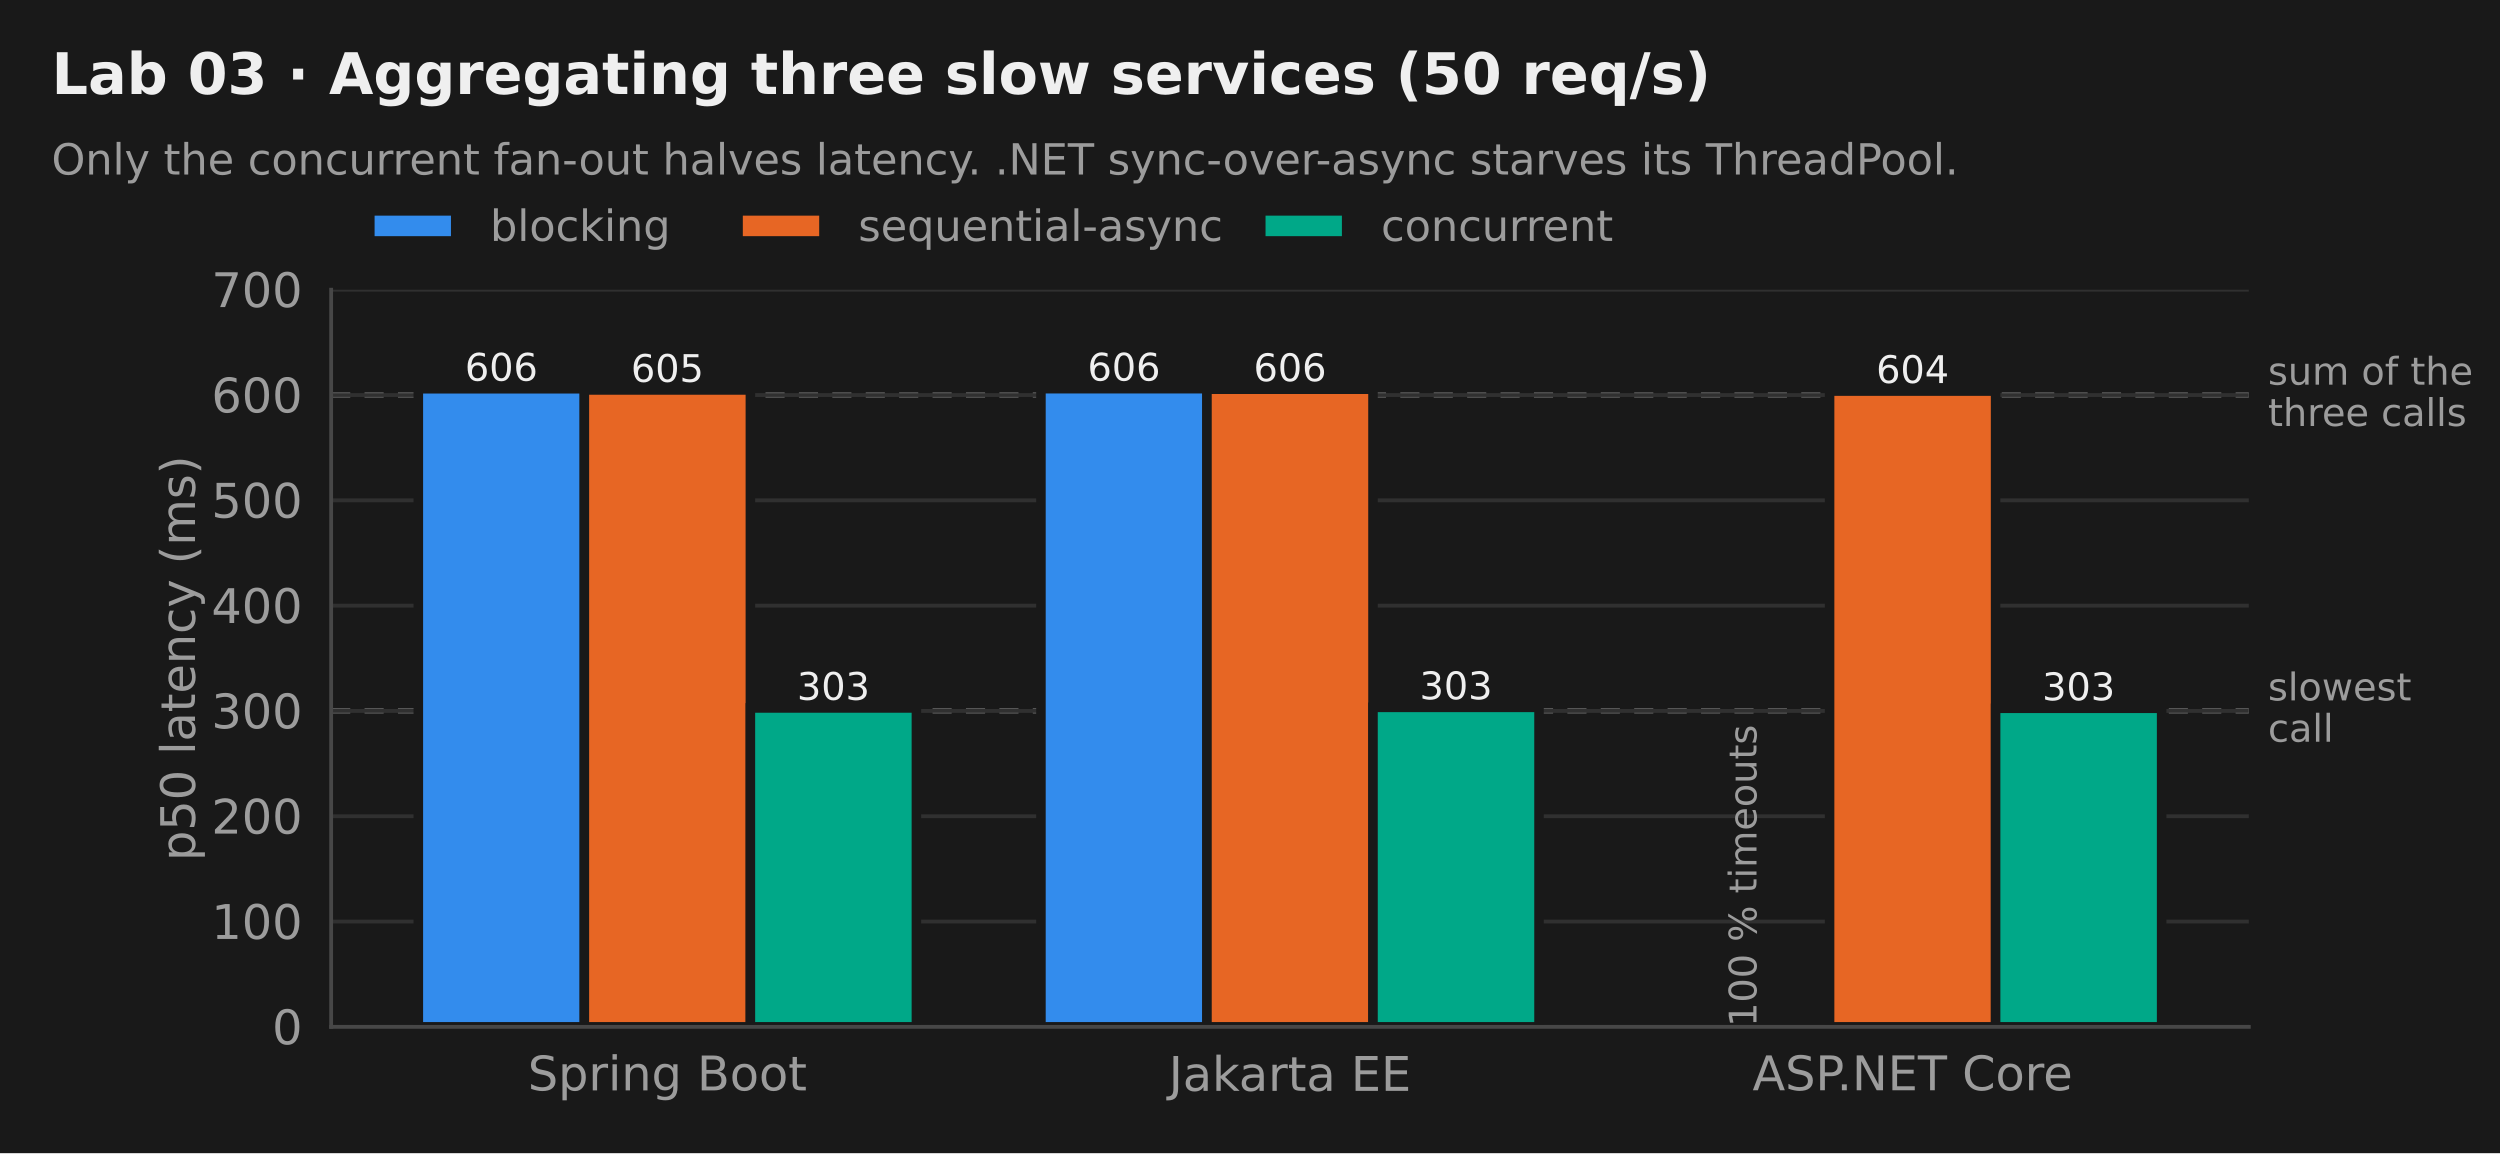
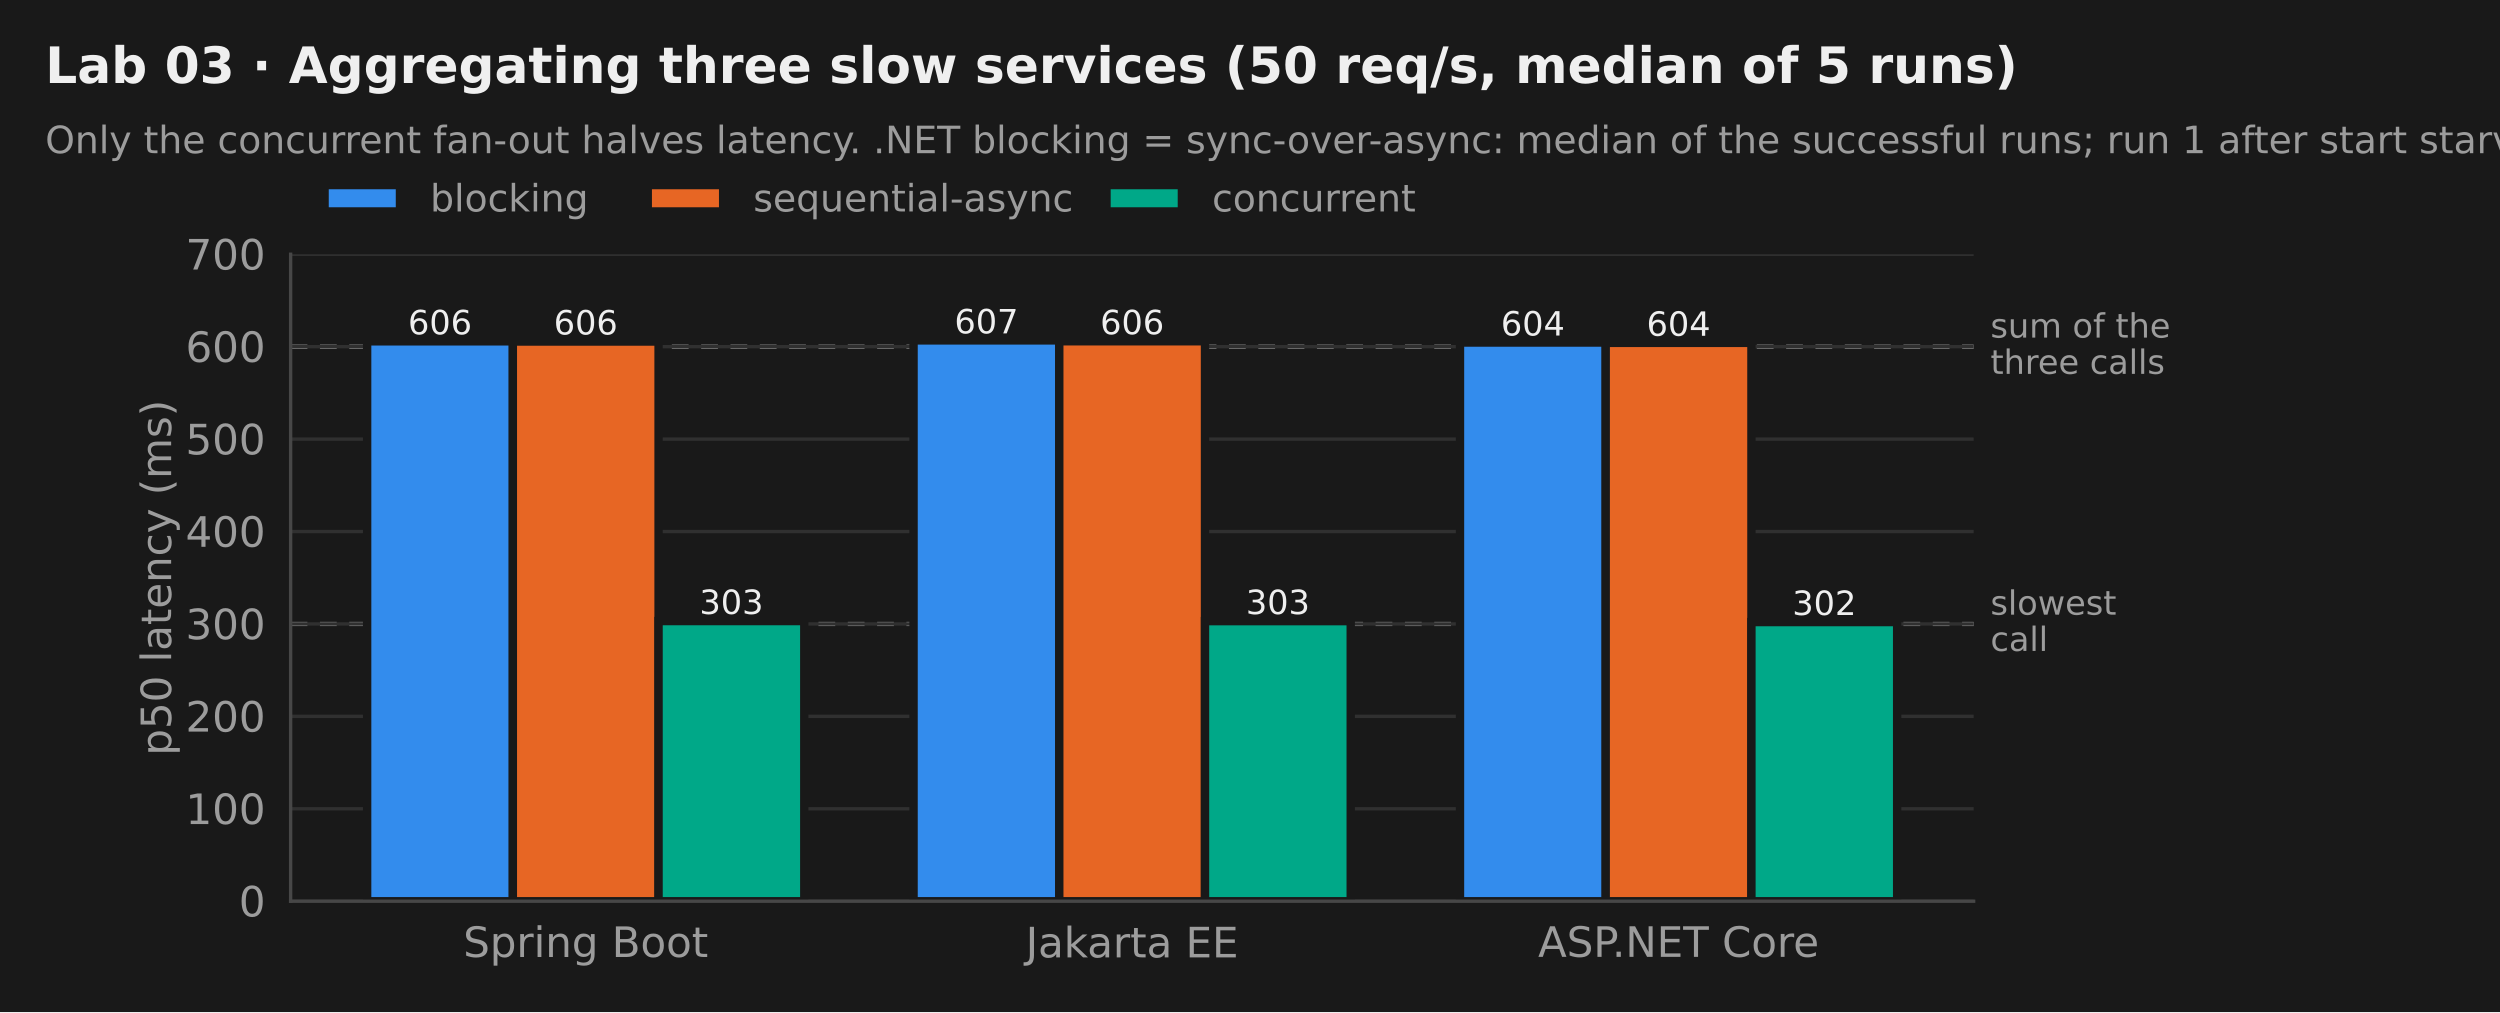
- <svg xmlns="http://www.w3.org/2000/svg" width="523.767pt" height="241.599pt" viewBox="0 0 523.767 241.599" version="1.1">
+ <svg xmlns="http://www.w3.org/2000/svg" width="596.789pt" height="241.599pt" viewBox="0 0 596.789 241.599" version="1.1">
  <defs>
    <style type="text/css">*{stroke-linejoin: round; stroke-linecap: butt}</style>
  </defs>
  <g id="figure_1">
    <g id="patch_1">
-       <path d="M 0 241.599  L 523.767 241.599  L 523.767 -0  L 0 -0  z " style="fill: #191919" />
+       <path d="M 0 241.599  L 596.789 241.599  L 596.789 -0  L 0 -0  z " style="fill: #191919" />
    </g>
    <g id="axes_1">
      <g id="patch_2">
        <path d="M 69.379 215.136  L 471.139 215.136  L 471.139 60.696  L 69.379 60.696  z " style="fill: #191919" />
      </g>
      <g id="line2d_1">
-         <path d="M 69.379 82.759  L 471.139 82.759  " clip-path="url(#pa86d0439b3)" style="fill: none; stroke-dasharray: 4,3; stroke-dashoffset: 0; stroke: #9c9c9c" />
+         <path d="M 69.379 82.759  L 471.139 82.759  " clip-path="url(#p691f60c97c)" style="fill: none; stroke-dasharray: 4,3; stroke-dashoffset: 0; stroke: #9c9c9c" />
      </g>
      <g id="line2d_2">
-         <path d="M 69.379 148.947  L 471.139 148.947  " clip-path="url(#pa86d0439b3)" style="fill: none; stroke-dasharray: 4,3; stroke-dashoffset: 0; stroke: #9c9c9c" />
+         <path d="M 69.379 148.947  L 471.139 148.947  " clip-path="url(#p691f60c97c)" style="fill: none; stroke-dasharray: 4,3; stroke-dashoffset: 0; stroke: #9c9c9c" />
      </g>
      <g id="matplotlib.axis_1">
        <g id="xtick_1">
          <g id="line2d_3" />
          <g id="text_1">
            <text style="font-size: 10px; font-family: 'Segoe UI', 'DejaVu Sans', 'Bitstream Vera Sans', 'Computer Modern Sans Serif', 'Lucida Grande', 'Verdana', 'Geneva', 'Lucid', 'Arial', 'Helvetica', 'Avant Garde', sans-serif; text-anchor: middle; fill: #9c9c9c" x="139.818" y="228.445" transform="rotate(-0 139.8176 228.4454)">Spring Boot</text>
          </g>
        </g>
        <g id="xtick_2">
          <g id="line2d_4" />
          <g id="text_2">
            <text style="font-size: 10px; font-family: 'Segoe UI', 'DejaVu Sans', 'Bitstream Vera Sans', 'Computer Modern Sans Serif', 'Lucida Grande', 'Verdana', 'Geneva', 'Lucid', 'Arial', 'Helvetica', 'Avant Garde', sans-serif; text-anchor: middle; fill: #9c9c9c" x="270.259" y="228.539" transform="rotate(-0 270.2592 228.5391)">Jakarta EE</text>
          </g>
        </g>
        <g id="xtick_3">
          <g id="line2d_5" />
          <g id="text_3">
            <text style="font-size: 10px; font-family: 'Segoe UI', 'DejaVu Sans', 'Bitstream Vera Sans', 'Computer Modern Sans Serif', 'Lucida Grande', 'Verdana', 'Geneva', 'Lucid', 'Arial', 'Helvetica', 'Avant Garde', sans-serif; text-anchor: middle; fill: #9c9c9c" x="400.701" y="228.416" transform="rotate(-0 400.7008 228.4163)">ASP.NET Core</text>
          </g>
        </g>
      </g>
      <g id="matplotlib.axis_2">
        <g id="ytick_1">
          <g id="line2d_6">
-             <path d="M 69.379 215.136  L 471.139 215.136  " clip-path="url(#pa86d0439b3)" style="fill: none; stroke: #303030; stroke-width: 0.8; stroke-linecap: square" />
+             <path d="M 69.379 215.136  L 471.139 215.136  " clip-path="url(#p691f60c97c)" style="fill: none; stroke: #303030; stroke-width: 0.8; stroke-linecap: square" />
          </g>
          <g id="line2d_7" />
          <g id="text_4">
            <text style="font-size: 10px; font-family: 'Segoe UI', 'DejaVu Sans', 'Bitstream Vera Sans', 'Computer Modern Sans Serif', 'Lucida Grande', 'Verdana', 'Geneva', 'Lucid', 'Arial', 'Helvetica', 'Avant Garde', sans-serif; text-anchor: end; fill: #9c9c9c" x="63.379" y="218.776" transform="rotate(-0 63.3792 218.7761)">0</text>
          </g>
        </g>
        <g id="ytick_2">
          <g id="line2d_8">
-             <path d="M 69.379 193.073  L 471.139 193.073  " clip-path="url(#pa86d0439b3)" style="fill: none; stroke: #303030; stroke-width: 0.8; stroke-linecap: square" />
+             <path d="M 69.379 193.073  L 471.139 193.073  " clip-path="url(#p691f60c97c)" style="fill: none; stroke: #303030; stroke-width: 0.8; stroke-linecap: square" />
          </g>
          <g id="line2d_9" />
          <g id="text_5">
            <text style="font-size: 10px; font-family: 'Segoe UI', 'DejaVu Sans', 'Bitstream Vera Sans', 'Computer Modern Sans Serif', 'Lucida Grande', 'Verdana', 'Geneva', 'Lucid', 'Arial', 'Helvetica', 'Avant Garde', sans-serif; text-anchor: end; fill: #9c9c9c" x="63.379" y="196.713" transform="rotate(-0 63.3792 196.7133)">100</text>
          </g>
        </g>
        <g id="ytick_3">
          <g id="line2d_10">
-             <path d="M 69.379 171.01  L 471.139 171.01  " clip-path="url(#pa86d0439b3)" style="fill: none; stroke: #303030; stroke-width: 0.8; stroke-linecap: square" />
+             <path d="M 69.379 171.01  L 471.139 171.01  " clip-path="url(#p691f60c97c)" style="fill: none; stroke: #303030; stroke-width: 0.8; stroke-linecap: square" />
          </g>
          <g id="line2d_11" />
          <g id="text_6">
            <text style="font-size: 10px; font-family: 'Segoe UI', 'DejaVu Sans', 'Bitstream Vera Sans', 'Computer Modern Sans Serif', 'Lucida Grande', 'Verdana', 'Geneva', 'Lucid', 'Arial', 'Helvetica', 'Avant Garde', sans-serif; text-anchor: end; fill: #9c9c9c" x="63.379" y="174.65" transform="rotate(-0 63.3792 174.6504)">200</text>
          </g>
        </g>
        <g id="ytick_4">
          <g id="line2d_12">
-             <path d="M 69.379 148.947  L 471.139 148.947  " clip-path="url(#pa86d0439b3)" style="fill: none; stroke: #303030; stroke-width: 0.8; stroke-linecap: square" />
+             <path d="M 69.379 148.947  L 471.139 148.947  " clip-path="url(#p691f60c97c)" style="fill: none; stroke: #303030; stroke-width: 0.8; stroke-linecap: square" />
          </g>
          <g id="line2d_13" />
          <g id="text_7">
            <text style="font-size: 10px; font-family: 'Segoe UI', 'DejaVu Sans', 'Bitstream Vera Sans', 'Computer Modern Sans Serif', 'Lucida Grande', 'Verdana', 'Geneva', 'Lucid', 'Arial', 'Helvetica', 'Avant Garde', sans-serif; text-anchor: end; fill: #9c9c9c" x="63.379" y="152.588" transform="rotate(-0 63.3792 152.5876)">300</text>
          </g>
        </g>
        <g id="ytick_5">
          <g id="line2d_14">
-             <path d="M 69.379 126.885  L 471.139 126.885  " clip-path="url(#pa86d0439b3)" style="fill: none; stroke: #303030; stroke-width: 0.8; stroke-linecap: square" />
+             <path d="M 69.379 126.885  L 471.139 126.885  " clip-path="url(#p691f60c97c)" style="fill: none; stroke: #303030; stroke-width: 0.8; stroke-linecap: square" />
          </g>
          <g id="line2d_15" />
          <g id="text_8">
            <text style="font-size: 10px; font-family: 'Segoe UI', 'DejaVu Sans', 'Bitstream Vera Sans', 'Computer Modern Sans Serif', 'Lucida Grande', 'Verdana', 'Geneva', 'Lucid', 'Arial', 'Helvetica', 'Avant Garde', sans-serif; text-anchor: end; fill: #9c9c9c" x="63.379" y="130.525" transform="rotate(-0 63.3792 130.5247)">400</text>
          </g>
        </g>
        <g id="ytick_6">
          <g id="line2d_16">
-             <path d="M 69.379 104.822  L 471.139 104.822  " clip-path="url(#pa86d0439b3)" style="fill: none; stroke: #303030; stroke-width: 0.8; stroke-linecap: square" />
+             <path d="M 69.379 104.822  L 471.139 104.822  " clip-path="url(#p691f60c97c)" style="fill: none; stroke: #303030; stroke-width: 0.8; stroke-linecap: square" />
          </g>
          <g id="line2d_17" />
          <g id="text_9">
            <text style="font-size: 10px; font-family: 'Segoe UI', 'DejaVu Sans', 'Bitstream Vera Sans', 'Computer Modern Sans Serif', 'Lucida Grande', 'Verdana', 'Geneva', 'Lucid', 'Arial', 'Helvetica', 'Avant Garde', sans-serif; text-anchor: end; fill: #9c9c9c" x="63.379" y="108.462" transform="rotate(-0 63.3792 108.4619)">500</text>
          </g>
        </g>
        <g id="ytick_7">
          <g id="line2d_18">
-             <path d="M 69.379 82.759  L 471.139 82.759  " clip-path="url(#pa86d0439b3)" style="fill: none; stroke: #303030; stroke-width: 0.8; stroke-linecap: square" />
+             <path d="M 69.379 82.759  L 471.139 82.759  " clip-path="url(#p691f60c97c)" style="fill: none; stroke: #303030; stroke-width: 0.8; stroke-linecap: square" />
          </g>
          <g id="line2d_19" />
          <g id="text_10">
            <text style="font-size: 10px; font-family: 'Segoe UI', 'DejaVu Sans', 'Bitstream Vera Sans', 'Computer Modern Sans Serif', 'Lucida Grande', 'Verdana', 'Geneva', 'Lucid', 'Arial', 'Helvetica', 'Avant Garde', sans-serif; text-anchor: end; fill: #9c9c9c" x="63.379" y="86.399" transform="rotate(-0 63.3792 86.39899)">600</text>
          </g>
        </g>
        <g id="ytick_8">
          <g id="line2d_20">
-             <path d="M 69.379 60.696  L 471.139 60.696  " clip-path="url(#pa86d0439b3)" style="fill: none; stroke: #303030; stroke-width: 0.8; stroke-linecap: square" />
+             <path d="M 69.379 60.696  L 471.139 60.696  " clip-path="url(#p691f60c97c)" style="fill: none; stroke: #303030; stroke-width: 0.8; stroke-linecap: square" />
          </g>
          <g id="line2d_21" />
          <g id="text_11">
            <text style="font-size: 10px; font-family: 'Segoe UI', 'DejaVu Sans', 'Bitstream Vera Sans', 'Computer Modern Sans Serif', 'Lucida Grande', 'Verdana', 'Geneva', 'Lucid', 'Arial', 'Helvetica', 'Avant Garde', sans-serif; text-anchor: end; fill: #9c9c9c" x="63.379" y="64.336" transform="rotate(-0 63.3792 64.33614)">700</text>
          </g>
        </g>
        <g id="text_12">
          <text style="font-size: 10px; font-family: 'Segoe UI', 'DejaVu Sans', 'Bitstream Vera Sans', 'Computer Modern Sans Serif', 'Lucida Grande', 'Verdana', 'Geneva', 'Lucid', 'Arial', 'Helvetica', 'Avant Garde', sans-serif; text-anchor: middle; fill: #9c9c9c" x="40.854" y="137.916" transform="rotate(-90 40.8542 137.916)">p50 latency (ms)</text>
        </g>
      </g>
      <g id="patch_3">
-         <path d="M 87.641 215.136  L 122.425 215.136  L 122.425 81.453  L 87.641 81.453  z " clip-path="url(#pa86d0439b3)" style="fill: #338ced; stroke: #191919; stroke-width: 2; stroke-linejoin: miter" />
+         <path d="M 87.641 215.136  L 122.425 215.136  L 122.425 81.49  L 87.641 81.49  z " clip-path="url(#p691f60c97c)" style="fill: #338ced; stroke: #191919; stroke-width: 2; stroke-linejoin: miter" />
      </g>
      <g id="patch_4">
-         <path d="M 218.083 215.136  L 252.867 215.136  L 252.867 81.433  L 218.083 81.433  z " clip-path="url(#pa86d0439b3)" style="fill: #338ced; stroke: #191919; stroke-width: 2; stroke-linejoin: miter" />
+         <path d="M 218.083 215.136  L 252.867 215.136  L 252.867 81.268  L 218.083 81.268  z " clip-path="url(#p691f60c97c)" style="fill: #338ced; stroke: #191919; stroke-width: 2; stroke-linejoin: miter" />
      </g>
      <g id="patch_5">
-         <path d="M 122.425 215.136  L 157.21 215.136  L 157.21 81.698  L 122.425 81.698  z " clip-path="url(#pa86d0439b3)" style="fill: #e76624; stroke: #191919; stroke-width: 2; stroke-linejoin: miter" />
+         <path d="M 348.524 215.136  L 383.309 215.136  L 383.309 81.777  L 348.524 81.777  z " clip-path="url(#p691f60c97c)" style="fill: #338ced; stroke: #191919; stroke-width: 2; stroke-linejoin: miter" />
      </g>
      <g id="patch_6">
-         <path d="M 252.867 215.136  L 287.651 215.136  L 287.651 81.545  L 252.867 81.545  z " clip-path="url(#pa86d0439b3)" style="fill: #e76624; stroke: #191919; stroke-width: 2; stroke-linejoin: miter" />
+         <path d="M 122.425 215.136  L 157.21 215.136  L 157.21 81.531  L 122.425 81.531  z " clip-path="url(#p691f60c97c)" style="fill: #e76624; stroke: #191919; stroke-width: 2; stroke-linejoin: miter" />
      </g>
      <g id="patch_7">
-         <path d="M 383.309 215.136  L 418.093 215.136  L 418.093 81.935  L 383.309 81.935  z " clip-path="url(#pa86d0439b3)" style="fill: #e76624; stroke: #191919; stroke-width: 2; stroke-linejoin: miter" />
+         <path d="M 252.867 215.136  L 287.651 215.136  L 287.651 81.476  L 252.867 81.476  z " clip-path="url(#p691f60c97c)" style="fill: #e76624; stroke: #191919; stroke-width: 2; stroke-linejoin: miter" />
      </g>
      <g id="patch_8">
-         <path d="M 157.21 215.136  L 191.994 215.136  L 191.994 148.316  L 157.21 148.316  z " clip-path="url(#pa86d0439b3)" style="fill: #00a888; stroke: #191919; stroke-width: 2; stroke-linejoin: miter" />
+         <path d="M 383.309 215.136  L 418.093 215.136  L 418.093 81.845  L 383.309 81.845  z " clip-path="url(#p691f60c97c)" style="fill: #e76624; stroke: #191919; stroke-width: 2; stroke-linejoin: miter" />
      </g>
      <g id="patch_9">
-         <path d="M 287.651 215.136  L 322.436 215.136  L 322.436 148.19  L 287.651 148.19  z " clip-path="url(#pa86d0439b3)" style="fill: #00a888; stroke: #191919; stroke-width: 2; stroke-linejoin: miter" />
+         <path d="M 157.21 215.136  L 191.994 215.136  L 191.994 148.26  L 157.21 148.26  z " clip-path="url(#p691f60c97c)" style="fill: #00a888; stroke: #191919; stroke-width: 2; stroke-linejoin: miter" />
      </g>
      <g id="patch_10">
-         <path d="M 418.093 215.136  L 452.877 215.136  L 452.877 148.394  L 418.093 148.394  z " clip-path="url(#pa86d0439b3)" style="fill: #00a888; stroke: #191919; stroke-width: 2; stroke-linejoin: miter" />
+         <path d="M 287.651 215.136  L 322.436 215.136  L 322.436 148.279  L 287.651 148.279  z " clip-path="url(#p691f60c97c)" style="fill: #00a888; stroke: #191919; stroke-width: 2; stroke-linejoin: miter" />
      </g>
      <g id="patch_11">
+         <path d="M 418.093 215.136  L 452.877 215.136  L 452.877 148.495  L 418.093 148.495  z " clip-path="url(#p691f60c97c)" style="fill: #00a888; stroke: #191919; stroke-width: 2; stroke-linejoin: miter" />
+       </g>
+       <g id="patch_12">
        <path d="M 69.379 215.136  L 69.379 60.696  " style="fill: none; stroke: #474747; stroke-width: 0.8; stroke-linejoin: miter; stroke-linecap: square" />
      </g>
-       <g id="patch_12">
+       <g id="patch_13">
        <path d="M 69.379 215.136  L 471.139 215.136  " style="fill: none; stroke: #474747; stroke-width: 0.8; stroke-linejoin: miter; stroke-linecap: square" />
      </g>
      <g id="text_13">
-         <text style="font-size: 8px; font-family: 'Segoe UI', 'DejaVu Sans', 'Bitstream Vera Sans', 'Computer Modern Sans Serif', 'Lucida Grande', 'Verdana', 'Geneva', 'Lucid', 'Arial', 'Helvetica', 'Avant Garde', sans-serif; text-anchor: middle; fill: #efefef" x="105.033" y="79.77" transform="rotate(-0 105.0332 79.76965)">606</text>
+         <text style="font-size: 8px; font-family: 'Segoe UI', 'DejaVu Sans', 'Bitstream Vera Sans', 'Computer Modern Sans Serif', 'Lucida Grande', 'Verdana', 'Geneva', 'Lucid', 'Arial', 'Helvetica', 'Avant Garde', sans-serif; text-anchor: middle; fill: #efefef" x="105.033" y="79.807" transform="rotate(-0 105.0332 79.80651)">606</text>
      </g>
      <g id="text_14">
-         <text style="font-size: 8px; font-family: 'Segoe UI', 'DejaVu Sans', 'Bitstream Vera Sans', 'Computer Modern Sans Serif', 'Lucida Grande', 'Verdana', 'Geneva', 'Lucid', 'Arial', 'Helvetica', 'Avant Garde', sans-serif; text-anchor: middle; fill: #efefef" x="235.475" y="79.749" transform="rotate(-0 235.4748 79.74946)">606</text>
+         <text style="font-size: 8px; font-family: 'Segoe UI', 'DejaVu Sans', 'Bitstream Vera Sans', 'Computer Modern Sans Serif', 'Lucida Grande', 'Verdana', 'Geneva', 'Lucid', 'Arial', 'Helvetica', 'Avant Garde', sans-serif; text-anchor: middle; fill: #efefef" x="235.475" y="79.585" transform="rotate(-0 235.4748 79.58454)">607</text>
      </g>
      <g id="text_15">
-         <text style="font-size: 8px; font-family: 'Segoe UI', 'DejaVu Sans', 'Bitstream Vera Sans', 'Computer Modern Sans Serif', 'Lucida Grande', 'Verdana', 'Geneva', 'Lucid', 'Arial', 'Helvetica', 'Avant Garde', sans-serif; fill: #9c9c9c" transform="translate(367.9983 215.136) rotate(-90)">100 % timeouts</text>
+         <text style="font-size: 8px; font-family: 'Segoe UI', 'DejaVu Sans', 'Bitstream Vera Sans', 'Computer Modern Sans Serif', 'Lucida Grande', 'Verdana', 'Geneva', 'Lucid', 'Arial', 'Helvetica', 'Avant Garde', sans-serif; text-anchor: middle; fill: #efefef" x="365.916" y="80.094" transform="rotate(-0 365.9163 80.09352)">604</text>
      </g>
      <g id="text_16">
-         <text style="font-size: 8px; font-family: 'Segoe UI', 'DejaVu Sans', 'Bitstream Vera Sans', 'Computer Modern Sans Serif', 'Lucida Grande', 'Verdana', 'Geneva', 'Lucid', 'Arial', 'Helvetica', 'Avant Garde', sans-serif; text-anchor: middle; fill: #efefef" x="139.818" y="80.014" transform="rotate(-0 139.8176 80.01444)">605</text>
+         <text style="font-size: 8px; font-family: 'Segoe UI', 'DejaVu Sans', 'Bitstream Vera Sans', 'Computer Modern Sans Serif', 'Lucida Grande', 'Verdana', 'Geneva', 'Lucid', 'Arial', 'Helvetica', 'Avant Garde', sans-serif; text-anchor: middle; fill: #efefef" x="139.818" y="79.848" transform="rotate(-0 139.8176 79.8478)">606</text>
      </g>
      <g id="text_17">
-         <text style="font-size: 8px; font-family: 'Segoe UI', 'DejaVu Sans', 'Bitstream Vera Sans', 'Computer Modern Sans Serif', 'Lucida Grande', 'Verdana', 'Geneva', 'Lucid', 'Arial', 'Helvetica', 'Avant Garde', sans-serif; text-anchor: middle; fill: #efefef" x="270.259" y="79.862" transform="rotate(-0 270.2592 79.8615)">606</text>
+         <text style="font-size: 8px; font-family: 'Segoe UI', 'DejaVu Sans', 'Bitstream Vera Sans', 'Computer Modern Sans Serif', 'Lucida Grande', 'Verdana', 'Geneva', 'Lucid', 'Arial', 'Helvetica', 'Avant Garde', sans-serif; text-anchor: middle; fill: #efefef" x="270.259" y="79.792" transform="rotate(-0 270.2592 79.79224)">606</text>
      </g>
      <g id="text_18">
-         <text style="font-size: 8px; font-family: 'Segoe UI', 'DejaVu Sans', 'Bitstream Vera Sans', 'Computer Modern Sans Serif', 'Lucida Grande', 'Verdana', 'Geneva', 'Lucid', 'Arial', 'Helvetica', 'Avant Garde', sans-serif; text-anchor: middle; fill: #efefef" x="400.701" y="80.251" transform="rotate(-0 400.7008 80.25124)">604</text>
+         <text style="font-size: 8px; font-family: 'Segoe UI', 'DejaVu Sans', 'Bitstream Vera Sans', 'Computer Modern Sans Serif', 'Lucida Grande', 'Verdana', 'Geneva', 'Lucid', 'Arial', 'Helvetica', 'Avant Garde', sans-serif; text-anchor: middle; fill: #efefef" x="400.701" y="80.162" transform="rotate(-0 400.7008 80.16158)">604</text>
      </g>
      <g id="text_19">
-         <text style="font-size: 8px; font-family: 'Segoe UI', 'DejaVu Sans', 'Bitstream Vera Sans', 'Computer Modern Sans Serif', 'Lucida Grande', 'Verdana', 'Geneva', 'Lucid', 'Arial', 'Helvetica', 'Avant Garde', sans-serif; text-anchor: middle; fill: #efefef" x="174.602" y="146.632" transform="rotate(-0 174.6021 146.6323)">303</text>
+         <text style="font-size: 8px; font-family: 'Segoe UI', 'DejaVu Sans', 'Bitstream Vera Sans', 'Computer Modern Sans Serif', 'Lucida Grande', 'Verdana', 'Geneva', 'Lucid', 'Arial', 'Helvetica', 'Avant Garde', sans-serif; text-anchor: middle; fill: #efefef" x="174.602" y="146.576" transform="rotate(-0 174.6021 146.5765)">303</text>
      </g>
      <g id="text_20">
-         <text style="font-size: 8px; font-family: 'Segoe UI', 'DejaVu Sans', 'Bitstream Vera Sans', 'Computer Modern Sans Serif', 'Lucida Grande', 'Verdana', 'Geneva', 'Lucid', 'Arial', 'Helvetica', 'Avant Garde', sans-serif; text-anchor: middle; fill: #efefef" x="305.044" y="146.507" transform="rotate(-0 305.0436 146.5066)">303</text>
+         <text style="font-size: 8px; font-family: 'Segoe UI', 'DejaVu Sans', 'Bitstream Vera Sans', 'Computer Modern Sans Serif', 'Lucida Grande', 'Verdana', 'Geneva', 'Lucid', 'Arial', 'Helvetica', 'Avant Garde', sans-serif; text-anchor: middle; fill: #efefef" x="305.044" y="146.596" transform="rotate(-0 305.0436 146.5957)">303</text>
      </g>
      <g id="text_21">
-         <text style="font-size: 8px; font-family: 'Segoe UI', 'DejaVu Sans', 'Bitstream Vera Sans', 'Computer Modern Sans Serif', 'Lucida Grande', 'Verdana', 'Geneva', 'Lucid', 'Arial', 'Helvetica', 'Avant Garde', sans-serif; text-anchor: middle; fill: #efefef" x="435.485" y="146.71" transform="rotate(-0 435.4852 146.7105)">303</text>
+         <text style="font-size: 8px; font-family: 'Segoe UI', 'DejaVu Sans', 'Bitstream Vera Sans', 'Computer Modern Sans Serif', 'Lucida Grande', 'Verdana', 'Geneva', 'Lucid', 'Arial', 'Helvetica', 'Avant Garde', sans-serif; text-anchor: middle; fill: #efefef" x="435.485" y="146.812" transform="rotate(-0 435.4852 146.8116)">302</text>
      </g>
      <g id="text_22">
        <text style="font-size: 8px; font-family: 'Segoe UI', 'DejaVu Sans', 'Bitstream Vera Sans', 'Computer Modern Sans Serif', 'Lucida Grande', 'Verdana', 'Geneva', 'Lucid', 'Arial', 'Helvetica', 'Avant Garde', sans-serif; fill: #9c9c9c" transform="translate(475.1568 80.59237)">sum of the</text>
        <text style="font-size: 8px; font-family: 'Segoe UI', 'DejaVu Sans', 'Bitstream Vera Sans', 'Computer Modern Sans Serif', 'Lucida Grande', 'Verdana', 'Geneva', 'Lucid', 'Arial', 'Helvetica', 'Avant Garde', sans-serif; fill: #9c9c9c" transform="translate(475.1568 89.24925)">three calls</text>
      </g>
      <g id="text_23">
        <text style="font-size: 8px; font-family: 'Segoe UI', 'DejaVu Sans', 'Bitstream Vera Sans', 'Computer Modern Sans Serif', 'Lucida Grande', 'Verdana', 'Geneva', 'Lucid', 'Arial', 'Helvetica', 'Avant Garde', sans-serif; fill: #9c9c9c" transform="translate(475.1568 146.7384)">slowest</text>
        <text style="font-size: 8px; font-family: 'Segoe UI', 'DejaVu Sans', 'Bitstream Vera Sans', 'Computer Modern Sans Serif', 'Lucida Grande', 'Verdana', 'Geneva', 'Lucid', 'Arial', 'Helvetica', 'Avant Garde', sans-serif; fill: #9c9c9c" transform="translate(475.1568 155.3953)">call</text>
      </g>
      <g id="legend_1">
-         <g id="patch_13">
+         <g id="patch_14">
          <path d="M 77.479 50.478  L 95.479 50.478  L 95.479 44.178  L 77.479 44.178  z " style="fill: #338ced; stroke: #191919; stroke-width: 2; stroke-linejoin: miter" />
        </g>
        <g id="text_24">
          <text style="font-size: 9px; font-family: 'Segoe UI', 'DejaVu Sans', 'Bitstream Vera Sans', 'Computer Modern Sans Serif', 'Lucida Grande', 'Verdana', 'Geneva', 'Lucid', 'Arial', 'Helvetica', 'Avant Garde', sans-serif; text-anchor: start; fill: #9c9c9c" x="102.679" y="50.478" transform="rotate(-0 102.6792 50.47819)">blocking</text>
        </g>
-         <g id="patch_14">
+         <g id="patch_15">
          <path d="M 154.627 50.478  L 172.627 50.478  L 172.627 44.178  L 154.627 44.178  z " style="fill: #e76624; stroke: #191919; stroke-width: 2; stroke-linejoin: miter" />
        </g>
        <g id="text_25">
          <text style="font-size: 9px; font-family: 'Segoe UI', 'DejaVu Sans', 'Bitstream Vera Sans', 'Computer Modern Sans Serif', 'Lucida Grande', 'Verdana', 'Geneva', 'Lucid', 'Arial', 'Helvetica', 'Avant Garde', sans-serif; text-anchor: start; fill: #9c9c9c" x="179.827" y="50.478" transform="rotate(-0 179.8275 50.47819)">sequential-async</text>
        </g>
-         <g id="patch_15">
+         <g id="patch_16">
          <path d="M 264.138 50.478  L 282.138 50.478  L 282.138 44.178  L 264.138 44.178  z " style="fill: #00a888; stroke: #191919; stroke-width: 2; stroke-linejoin: miter" />
        </g>
        <g id="text_26">
          <text style="font-size: 9px; font-family: 'Segoe UI', 'DejaVu Sans', 'Bitstream Vera Sans', 'Computer Modern Sans Serif', 'Lucida Grande', 'Verdana', 'Geneva', 'Lucid', 'Arial', 'Helvetica', 'Avant Garde', sans-serif; text-anchor: start; fill: #9c9c9c" x="289.338" y="50.478" transform="rotate(-0 289.3378 50.47819)">concurrent</text>
        </g>
      </g>
    </g>
    <g id="text_27">
-       <text style="font-weight: 700; font-size: 12px; font-family: 'Segoe UI', 'DejaVu Sans', 'Bitstream Vera Sans', 'Computer Modern Sans Serif', 'Lucida Grande', 'Verdana', 'Geneva', 'Lucid', 'Arial', 'Helvetica', 'Avant Garde', sans-serif; text-anchor: start; fill: #efefef" x="10.8" y="19.684" transform="rotate(-0 10.8 19.68375)">Lab 03 · Aggregating three slow services (50 req/s)</text>
+       <text style="font-weight: 700; font-size: 12px; font-family: 'Segoe UI', 'DejaVu Sans', 'Bitstream Vera Sans', 'Computer Modern Sans Serif', 'Lucida Grande', 'Verdana', 'Geneva', 'Lucid', 'Arial', 'Helvetica', 'Avant Garde', sans-serif; text-anchor: start; fill: #efefef" x="10.8" y="19.824" transform="rotate(-0 10.8 19.82437)">Lab 03 · Aggregating three slow services (50 req/s, median of 5 runs)</text>
    </g>
    <g id="text_28">
-       <text style="font-size: 9px; font-family: 'Segoe UI', 'DejaVu Sans', 'Bitstream Vera Sans', 'Computer Modern Sans Serif', 'Lucida Grande', 'Verdana', 'Geneva', 'Lucid', 'Arial', 'Helvetica', 'Avant Garde', sans-serif; text-anchor: start; fill: #9c9c9c" x="10.8" y="36.566" transform="rotate(-0 10.8 36.56644)">Only the concurrent fan-out halves latency. .NET sync-over-async starves its ThreadPool.</text>
+       <text style="font-size: 9px; font-family: 'Segoe UI', 'DejaVu Sans', 'Bitstream Vera Sans', 'Computer Modern Sans Serif', 'Lucida Grande', 'Verdana', 'Geneva', 'Lucid', 'Arial', 'Helvetica', 'Avant Garde', sans-serif; text-anchor: start; fill: #9c9c9c" x="10.8" y="36.566" transform="rotate(-0 10.8 36.56644)">Only the concurrent fan-out halves latency. .NET blocking = sync-over-async: median of the successful runs; run 1 after start starved (85 % failed).</text>
    </g>
  </g>
  <defs>
-     <clipPath id="pa86d0439b3">
+     <clipPath id="p691f60c97c">
      <rect x="69.379" y="60.696" width="401.76" height="154.44" />
    </clipPath>
  </defs>
</svg>
